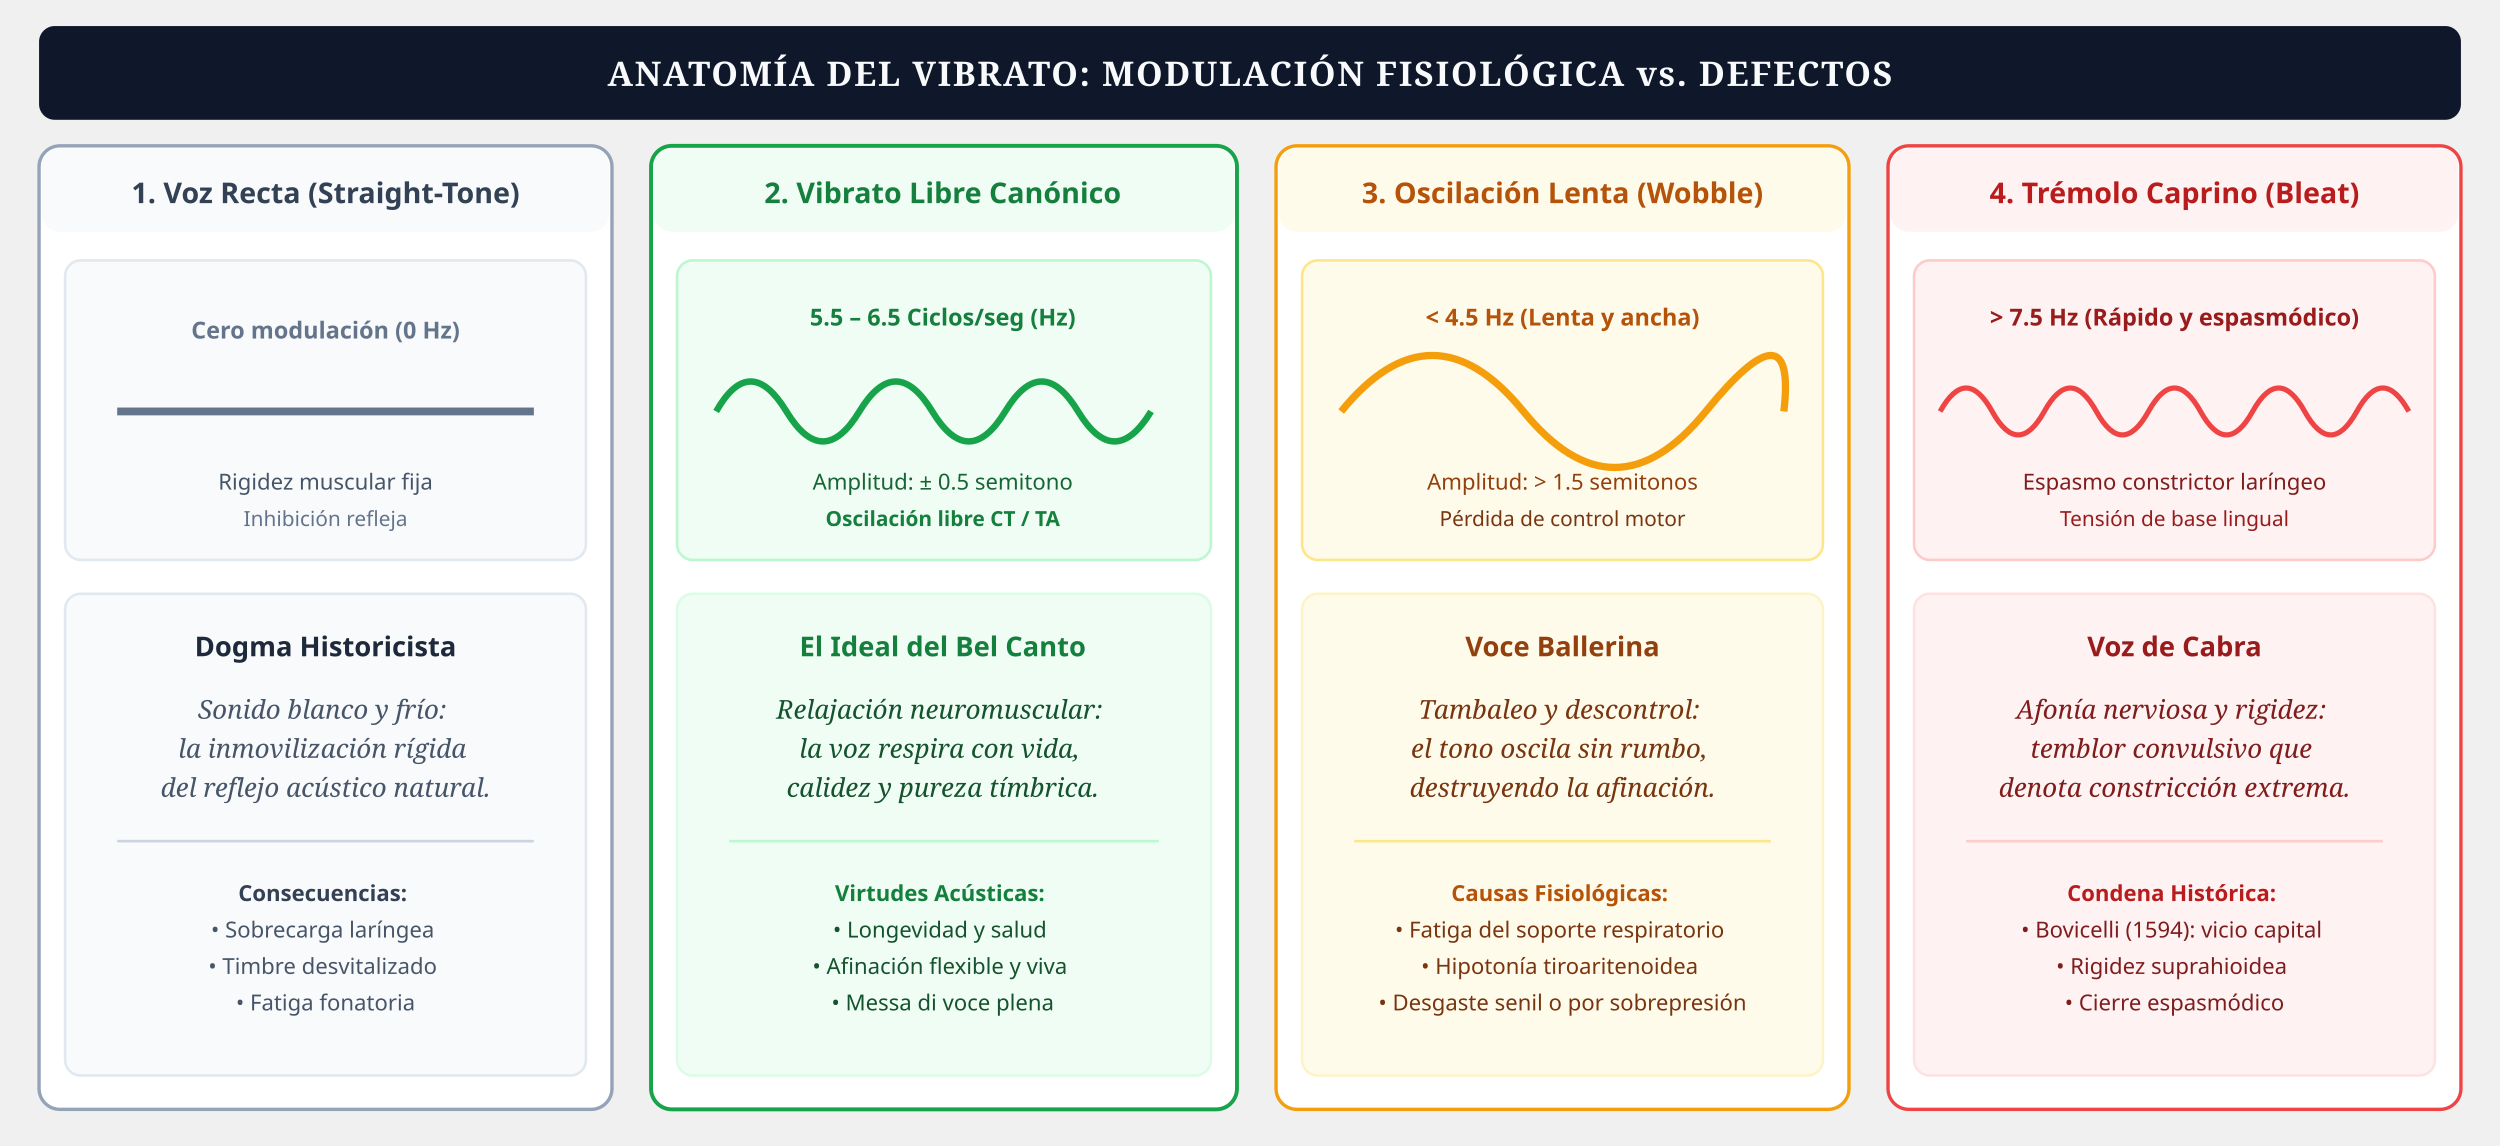
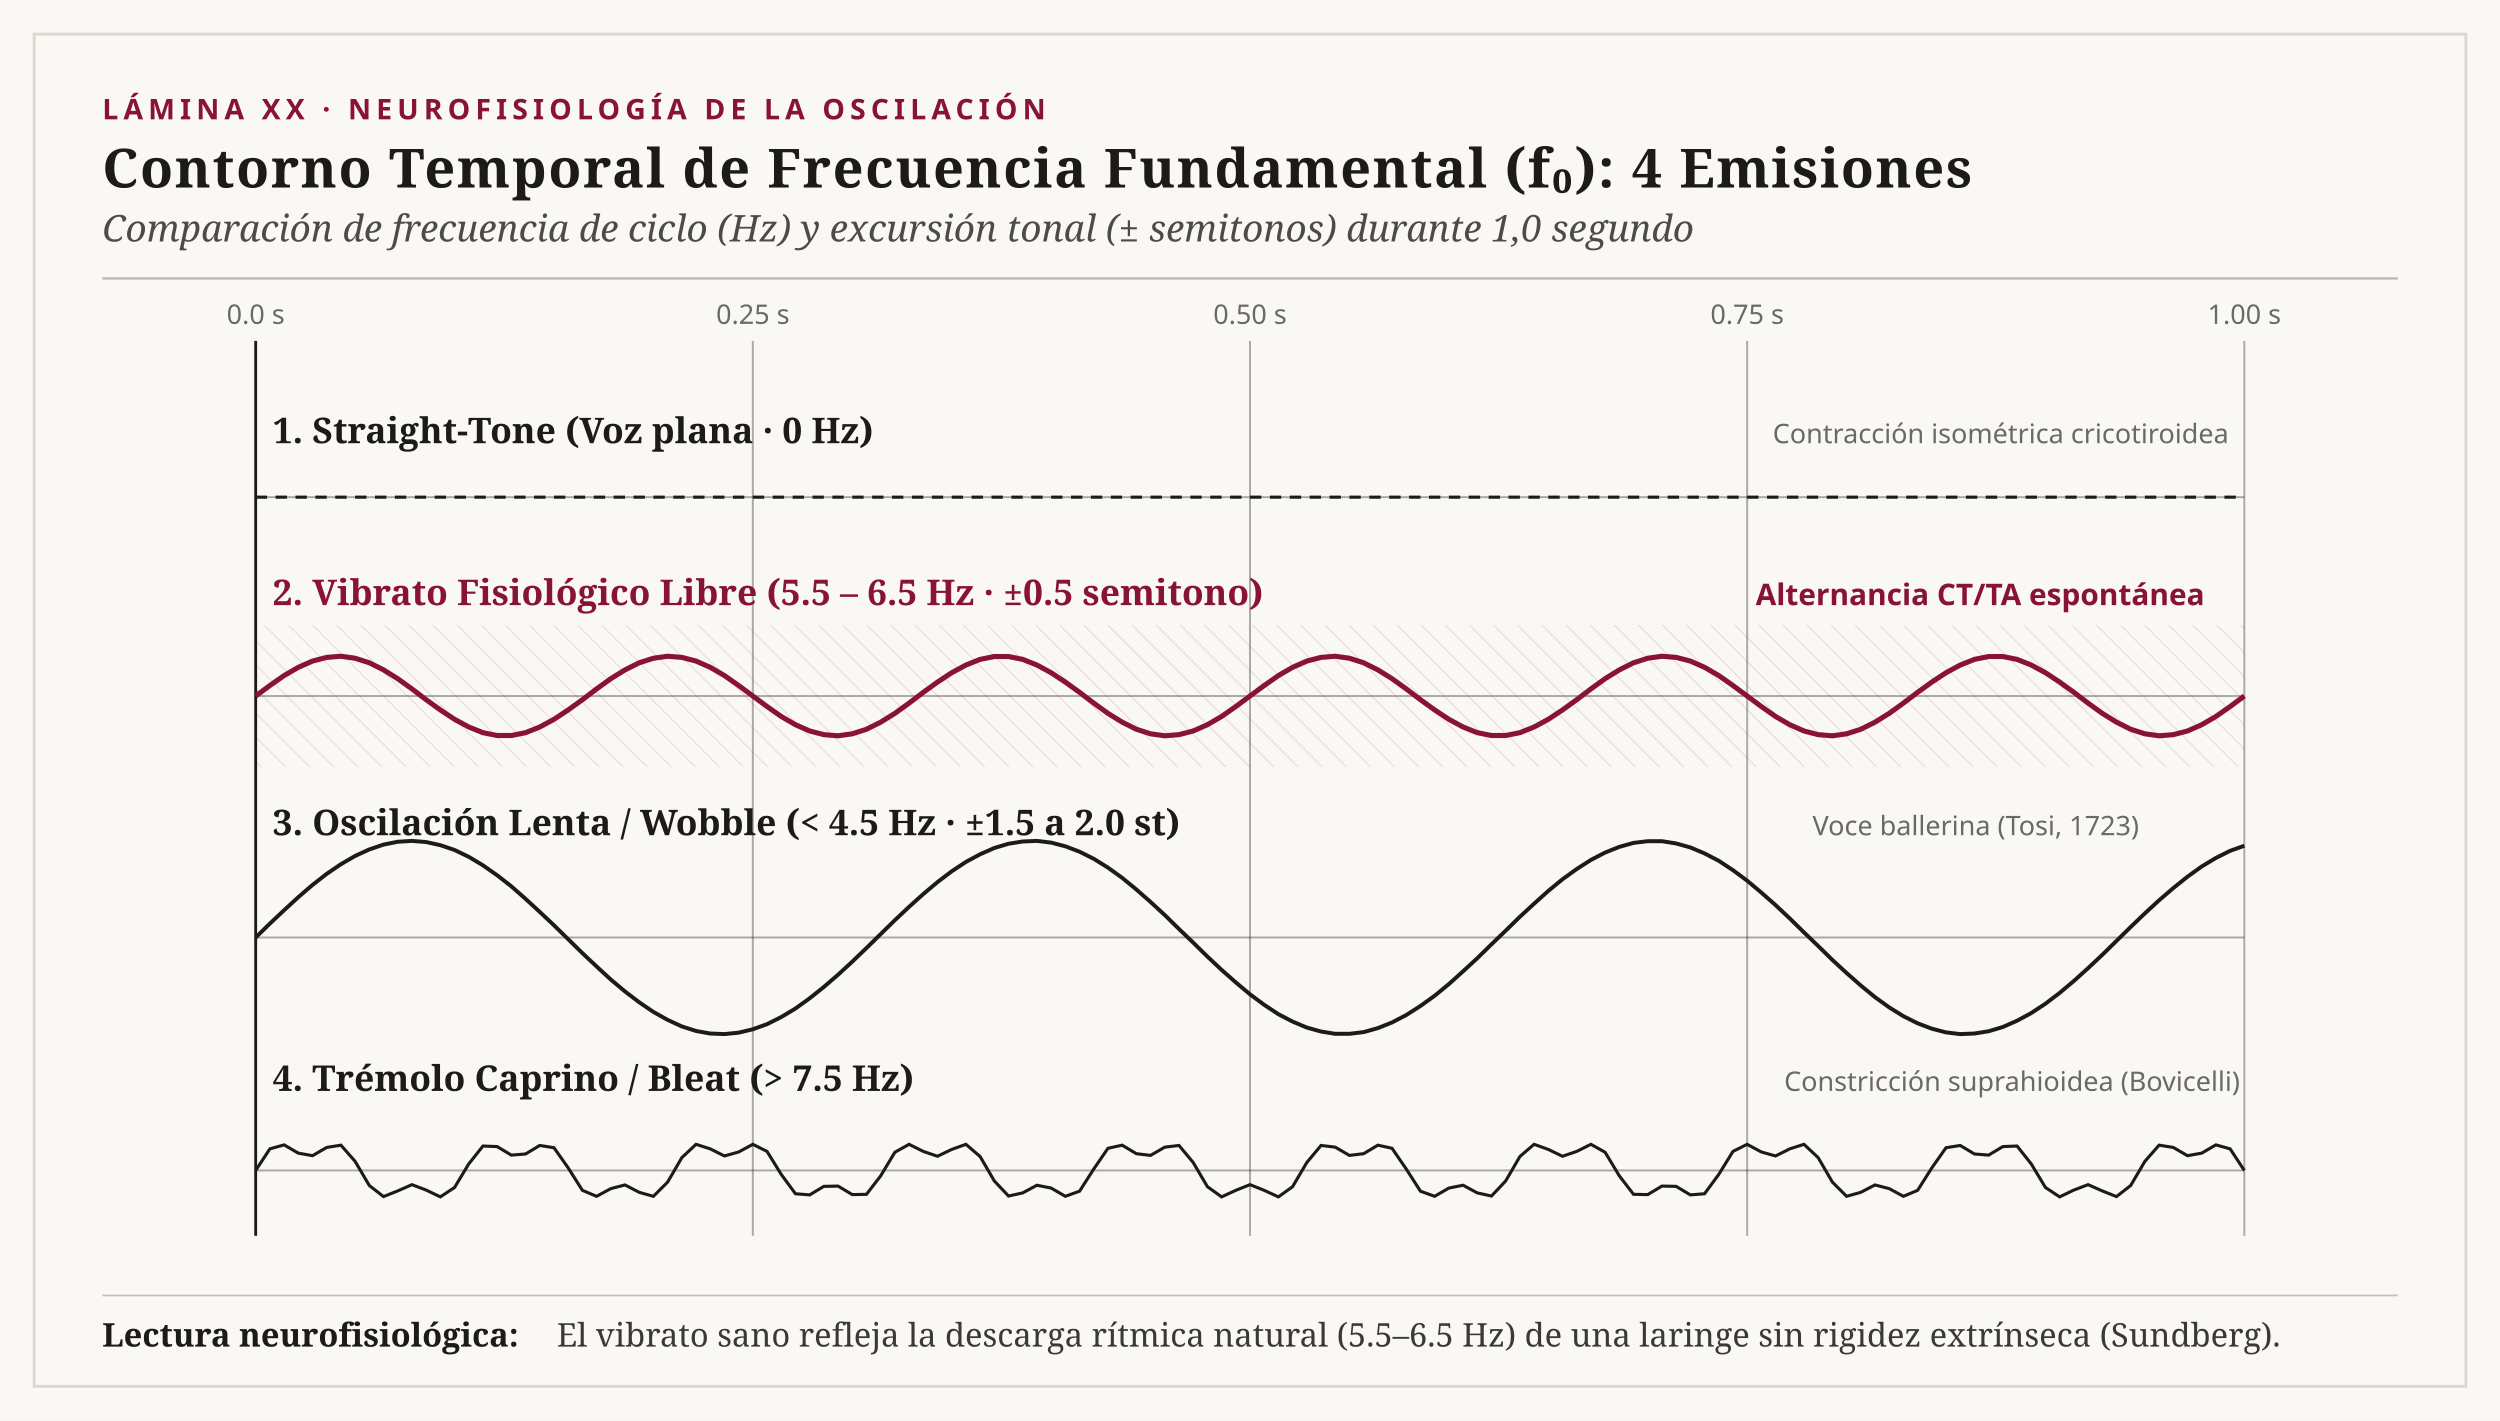
- <svg xmlns="http://www.w3.org/2000/svg" viewBox="0 0 960 440" width="100%" height="auto" style="background:#ffffff; border:1px solid #cbd5e1; border-radius:10px; padding:12px; box-shadow: 0 2px 8px rgba(0,0,0,0.05);">
-   <rect x="15" y="10" width="930" height="36" rx="6" fill="#0f172a" />
-   <text x="480" y="33" text-anchor="middle" font-family="'Cinzel', serif" font-size="13" font-weight="700" fill="#f8fafc" letter-spacing="0.05em">ANATOMÍA DEL VIBRATO: MODULACIÓN FISIOLÓGICA vs. DEFECTOS</text>
-   <rect x="15" y="56" width="220" height="370" rx="8" fill="#ffffff" stroke="#94a3b8" stroke-width="1.3" />
-   <rect x="16" y="57" width="218" height="32" rx="7" fill="#f8fafc" />
-   <text x="125" y="78" text-anchor="middle" font-family="'Plus Jakarta Sans', sans-serif" font-weight="700" font-size="11" fill="#334155">1. Voz Recta (Straight-Tone)</text>
-   <g transform="translate(25, 100)">
-     <rect x="0" y="0" width="200" height="115" rx="6" fill="#f8fafc" stroke="#e2e8f0" />
-     <line x1="20" y1="58" x2="180" y2="58" stroke="#64748b" stroke-width="3" />
-     <text x="100" y="30" text-anchor="middle" font-family="'Plus Jakarta Sans', sans-serif" font-size="9" font-weight="700" fill="#64748b">Cero modulación (0 Hz)</text>
-     <text x="100" y="88" text-anchor="middle" font-family="'Plus Jakarta Sans', sans-serif" font-size="8.5" fill="#475569">Rigidez muscular fija</text>
-     <text x="100" y="102" text-anchor="middle" font-family="'Plus Jakarta Sans', sans-serif" font-size="8" fill="#64748b">Inhibición refleja</text>
-   </g>
-   <g transform="translate(25, 228)">
-     <rect x="0" y="0" width="200" height="185" rx="6" fill="#f8fafc" stroke="#e2e8f0" />
-     <text x="100" y="24" text-anchor="middle" font-family="'Plus Jakarta Sans', sans-serif" font-size="10.5" font-weight="700" fill="#1e293b">Dogma Historicista</text>
-     <text x="100" y="48" text-anchor="middle" font-family="'Newsreader', serif" font-style="italic" font-size="10" fill="#475569">
-       <tspan x="100" dy="0">Sonido blanco y frío:</tspan>
-       <tspan x="100" dy="15">la inmovilización rígida</tspan>
-       <tspan x="100" dy="15">del reflejo acústico natural.</tspan>
-     </text>
-     <line x1="20" y1="95" x2="180" y2="95" stroke="#cbd5e1" stroke-width="1" />
-     <text x="100" y="118" text-anchor="middle" font-family="'Plus Jakarta Sans', sans-serif" font-size="8.5" fill="#475569">
-       <tspan x="100" dy="0" font-weight="700" fill="#334155">Consecuencias:</tspan>
-       <tspan x="100" dy="14">• Sobrecarga laríngea</tspan>
-       <tspan x="100" dy="14">• Timbre desvitalizado</tspan>
-       <tspan x="100" dy="14">• Fatiga fonatoria</tspan>
-     </text>
-   </g>
-   <rect x="250" y="56" width="225" height="370" rx="8" fill="#ffffff" stroke="#16a34a" stroke-width="1.5" />
-   <rect x="251" y="57" width="223" height="32" rx="7" fill="#f0fdf4" />
-   <text x="362" y="78" text-anchor="middle" font-family="'Plus Jakarta Sans', sans-serif" font-weight="700" font-size="11" fill="#15803d">2. Vibrato Libre Canónico</text>
-   <g transform="translate(260, 100)">
-     <rect x="0" y="0" width="205" height="115" rx="6" fill="#f0fdf4" stroke="#bbf7d0" />
-     <path d="M 15 58 Q 28 35 42 58 T 70 58 T 98 58 T 126 58 T 154 58 T 182 58" stroke="#16a34a" stroke-width="2.5" fill="none" />
-     <text x="102" y="25" text-anchor="middle" font-family="'Plus Jakarta Sans', sans-serif" font-size="9" font-weight="700" fill="#15803d">5.5 – 6.5 Ciclos/seg (Hz)</text>
-     <text x="102" y="88" text-anchor="middle" font-family="'Plus Jakarta Sans', sans-serif" font-size="8.5" fill="#166534">Amplitud: ± 0.5 semitono</text>
-     <text x="102" y="102" text-anchor="middle" font-family="'Plus Jakarta Sans', sans-serif" font-size="8" font-weight="600" fill="#15803d">Oscilación libre CT / TA</text>
-   </g>
-   <g transform="translate(260, 228)">
-     <rect x="0" y="0" width="205" height="185" rx="6" fill="#f0fdf4" stroke="#dcfce7" />
-     <text x="102" y="24" text-anchor="middle" font-family="'Plus Jakarta Sans', sans-serif" font-size="10.5" font-weight="700" fill="#15803d">El Ideal del Bel Canto</text>
-     <text x="102" y="48" text-anchor="middle" font-family="'Newsreader', serif" font-style="italic" font-size="10" fill="#14532d">
-       <tspan x="102" dy="0">Relajación neuromuscular:</tspan>
-       <tspan x="102" dy="15">la voz respira con vida,</tspan>
-       <tspan x="102" dy="15">calidez y pureza tímbrica.</tspan>
-     </text>
-     <line x1="20" y1="95" x2="185" y2="95" stroke="#bbf7d0" stroke-width="1" />
-     <text x="102" y="118" text-anchor="middle" font-family="'Plus Jakarta Sans', sans-serif" font-size="8.5" fill="#14532d">
-       <tspan x="102" dy="0" font-weight="700" fill="#15803d">Virtudes Acústicas:</tspan>
-       <tspan x="102" dy="14">• Longevidad y salud</tspan>
-       <tspan x="102" dy="14">• Afinación flexible y viva</tspan>
-       <tspan x="102" dy="14">• Messa di voce plena</tspan>
-     </text>
-   </g>
-   <rect x="490" y="56" width="220" height="370" rx="8" fill="#ffffff" stroke="#f59e0b" stroke-width="1.3" />
-   <rect x="491" y="57" width="218" height="32" rx="7" fill="#fffbeb" />
-   <text x="600" y="78" text-anchor="middle" font-family="'Plus Jakarta Sans', sans-serif" font-weight="700" font-size="11" fill="#b45309">3. Oscilación Lenta (Wobble)</text>
-   <g transform="translate(500, 100)">
-     <rect x="0" y="0" width="200" height="115" rx="6" fill="#fffbeb" stroke="#fde68a" />
-     <path d="M 15 58 Q 50 15 85 58 T 155 58 T 185 58" stroke="#f59e0b" stroke-width="2.8" fill="none" />
-     <text x="100" y="25" text-anchor="middle" font-family="'Plus Jakarta Sans', sans-serif" font-size="9" font-weight="700" fill="#b45309">&lt; 4.5 Hz (Lenta y ancha)</text>
-     <text x="100" y="88" text-anchor="middle" font-family="'Plus Jakarta Sans', sans-serif" font-size="8.5" fill="#92400e">Amplitud: &gt; 1.5 semitonos</text>
-     <text x="100" y="102" text-anchor="middle" font-family="'Plus Jakarta Sans', sans-serif" font-size="8" fill="#78350f">Pérdida de control motor</text>
-   </g>
-   <g transform="translate(500, 228)">
-     <rect x="0" y="0" width="200" height="185" rx="6" fill="#fffbeb" stroke="#fef3c7" />
-     <text x="100" y="24" text-anchor="middle" font-family="'Plus Jakarta Sans', sans-serif" font-size="10.5" font-weight="700" fill="#92400e">Voce Ballerina</text>
-     <text x="100" y="48" text-anchor="middle" font-family="'Newsreader', serif" font-style="italic" font-size="10" fill="#78350f">
-       <tspan x="100" dy="0">Tambaleo y descontrol:</tspan>
-       <tspan x="100" dy="15">el tono oscila sin rumbo,</tspan>
-       <tspan x="100" dy="15">destruyendo la afinación.</tspan>
-     </text>
-     <line x1="20" y1="95" x2="180" y2="95" stroke="#fde68a" stroke-width="1" />
-     <text x="100" y="118" text-anchor="middle" font-family="'Plus Jakarta Sans', sans-serif" font-size="8.5" fill="#78350f">
-       <tspan x="100" dy="0" font-weight="700" fill="#b45309">Causas Fisiológicas:</tspan>
-       <tspan x="100" dy="14">• Fatiga del soporte respiratorio</tspan>
-       <tspan x="100" dy="14">• Hipotonía tiroaritenoidea</tspan>
-       <tspan x="100" dy="14">• Desgaste senil o por sobrepresión</tspan>
-     </text>
-   </g>
-   <rect x="725" y="56" width="220" height="370" rx="8" fill="#ffffff" stroke="#ef4444" stroke-width="1.3" />
-   <rect x="726" y="57" width="218" height="32" rx="7" fill="#fef2f2" />
-   <text x="835" y="78" text-anchor="middle" font-family="'Plus Jakarta Sans', sans-serif" font-weight="700" font-size="11" fill="#b91c1c">4. Trémolo Caprino (Bleat)</text>
-   <g transform="translate(735, 100)">
-     <rect x="0" y="0" width="200" height="115" rx="6" fill="#fef2f2" stroke="#fecaca" />
-     <path d="M 10 58 Q 20 40 30 58 T 50 58 T 70 58 T 90 58 T 110 58 T 130 58 T 150 58 T 170 58 T 190 58" stroke="#ef4444" stroke-width="2" fill="none" />
-     <text x="100" y="25" text-anchor="middle" font-family="'Plus Jakarta Sans', sans-serif" font-size="9" font-weight="700" fill="#991b1b">&gt; 7.5 Hz (Rápido y espasmódico)</text>
-     <text x="100" y="88" text-anchor="middle" font-family="'Plus Jakarta Sans', sans-serif" font-size="8.5" fill="#7f1d1d">Espasmo constrictor laríngeo</text>
-     <text x="100" y="102" text-anchor="middle" font-family="'Plus Jakarta Sans', sans-serif" font-size="8" fill="#991b1b">Tensión de base lingual</text>
-   </g>
-   <g transform="translate(735, 228)">
-     <rect x="0" y="0" width="200" height="185" rx="6" fill="#fef2f2" stroke="#fee2e2" />
-     <text x="100" y="24" text-anchor="middle" font-family="'Plus Jakarta Sans', sans-serif" font-size="10.5" font-weight="700" fill="#991b1b">Voz de Cabra</text>
-     <text x="100" y="48" text-anchor="middle" font-family="'Newsreader', serif" font-style="italic" font-size="10" fill="#7f1d1d">
-       <tspan x="100" dy="0">Afonía nerviosa y rigidez:</tspan>
-       <tspan x="100" dy="15">temblor convulsivo que</tspan>
-       <tspan x="100" dy="15">denota constricción extrema.</tspan>
-     </text>
-     <line x1="20" y1="95" x2="180" y2="95" stroke="#fecaca" stroke-width="1" />
-     <text x="100" y="118" text-anchor="middle" font-family="'Plus Jakarta Sans', sans-serif" font-size="8.5" fill="#7f1d1d">
-       <tspan x="100" dy="0" font-weight="700" fill="#b91c1c">Condena Histórica:</tspan>
-       <tspan x="100" dy="14">• Bovicelli (1594): vicio capital</tspan>
-       <tspan x="100" dy="14">• Rigidez suprahioidea</tspan>
-       <tspan x="100" dy="14">• Cierre espasmódico</tspan>
-     </text>
-   </g>
+ <svg xmlns="http://www.w3.org/2000/svg" viewBox="0 0 880 500" width="880" height="500" role="img" aria-label="Modulación de frecuencia fundamental f0: Straight-tone, Vibrato fisiológico, Wobble y Trémolo caprino">
+   <defs>
+     <style>
+       .title { font-family: 'Cinzel', Georgia, serif; font-size: 19px; font-weight: 700; fill: #1C1B19; letter-spacing: 0.6px; }
+       .subtitle { font-family: 'Newsreader', Georgia, serif; font-size: 13px; font-style: italic; fill: #1C1B19; opacity: 0.78; }
+       .plate-num { font-family: 'Plus Jakarta Sans', sans-serif; font-size: 10px; font-weight: 700; letter-spacing: 1.8px; fill: #881337; text-transform: uppercase; }
+       .sec-head { font-family: 'Cinzel', Georgia, serif; font-size: 13px; font-weight: 700; fill: #1C1B19; letter-spacing: 0.4px; }
+       .sec-head-acc { font-family: 'Cinzel', Georgia, serif; font-size: 13px; font-weight: 700; fill: #881337; letter-spacing: 0.4px; }
+       .lbl { font-family: 'Newsreader', Georgia, serif; font-size: 12.5px; fill: #1C1B19; }
+       .lbl-b { font-family: 'Newsreader', Georgia, serif; font-size: 12.5px; font-weight: 700; fill: #1C1B19; }
+       .lbl-acc { font-family: 'Newsreader', Georgia, serif; font-size: 12.5px; font-weight: 700; fill: #881337; }
+       .lbl-sm { font-family: 'Newsreader', Georgia, serif; font-size: 11px; fill: #1C1B19; opacity: 0.85; }
+       .mag { font-family: 'Plus Jakarta Sans', sans-serif; font-size: 10.5px; font-weight: 600; fill: #1C1B19; }
+       .mag-acc { font-family: 'Plus Jakarta Sans', sans-serif; font-size: 10.5px; font-weight: 700; fill: #881337; }
+       .mag-muted { font-family: 'Plus Jakarta Sans', sans-serif; font-size: 9.5px; fill: #1C1B19; opacity: 0.65; }
+       .caption { font-family: 'Newsreader', Georgia, serif; font-size: 11.5px; fill: #1C1B19; opacity: 0.86; }
+       .caption-b { font-family: 'Newsreader', Georgia, serif; font-size: 11.5px; font-weight: 700; fill: #1C1B19; }
+       .hair { stroke: #1C1B19; stroke-width: 1; fill: none; }
+       .hair-light { stroke: #1C1B19; stroke-width: 0.7; stroke-opacity: 0.35; fill: none; }
+       .hair-dash { stroke: #1C1B19; stroke-width: 1.1; stroke-dasharray: 4 3; fill: none; }
+       .ink-line { stroke: #1C1B19; stroke-width: 1.4; fill: none; }
+       .acc-line { stroke: #881337; stroke-width: 1.8; fill: none; }
+       .acc-dash { stroke: #881337; stroke-width: 1.2; stroke-dasharray: 4 3; fill: none; }
+       .leader { stroke: #1C1B19; stroke-width: 0.85; stroke-opacity: 0.65; fill: none; }
+     </style>
+     <pattern id="hatch-ink" width="6" height="6" patternUnits="userSpaceOnUse" patternTransform="rotate(45)">
+       <line x1="0" y1="0" x2="0" y2="6" stroke="#1C1B19" stroke-width="0.7" stroke-opacity="0.22" />
+     </pattern>
+     <pattern id="hatch-acc" width="6" height="6" patternUnits="userSpaceOnUse" patternTransform="rotate(-45)">
+       <line x1="0" y1="0" x2="0" y2="6" stroke="#881337" stroke-width="0.8" stroke-opacity="0.24" />
+     </pattern>
+     <marker id="arr-ink" viewBox="0 0 10 10" refX="8" refY="5" markerWidth="6" markerHeight="6" orient="auto-start-reverse">
+       <path d="M 1 2 L 8 5 L 1 8 z" fill="#1C1B19" />
+     </marker>
+     <marker id="arr-acc" viewBox="0 0 10 10" refX="8" refY="5" markerWidth="6" markerHeight="6" orient="auto-start-reverse">
+       <path d="M 1 2 L 8 5 L 1 8 z" fill="#881337" />
+     </marker>
+   </defs>
+   <rect width="880" height="500" fill="#FAF8F5" />
+   <rect x="12" y="12" width="856" height="476" fill="none" stroke="#DCD6CD" stroke-width="1" />
+   <text x="36" y="42" class="plate-num">LÁMINA XX · NEUROFISIOLOGÍA DE LA OSCILACIÓN</text>
+   <text x="36" y="66" class="title">Contorno Temporal de Frecuencia Fundamental (f₀): 4 Emisiones</text>
+   <text x="36" y="85" class="subtitle">Comparación de frecuencia de ciclo (Hz) y excursión tonal (± semitonos) durante 1,0 segundo</text>
+   <line x1="36" y1="98" x2="844" y2="98" stroke="#1C1B19" stroke-width="0.8" stroke-opacity="0.3" />
+   <line x1="90" y1="120" x2="90" y2="435" stroke="#1C1B19" stroke-width="1" />
+   <line x1="265" y1="120" x2="265" y2="435" class="hair-light" />
+   <line x1="440" y1="120" x2="440" y2="435" class="hair-light" />
+   <line x1="615" y1="120" x2="615" y2="435" class="hair-light" />
+   <line x1="790" y1="120" x2="790" y2="435" class="hair-light" />
+   <text x="90" y="114" text-anchor="middle" class="mag-muted">0.0 s</text>
+   <text x="265" y="114" text-anchor="middle" class="mag-muted">0.25 s</text>
+   <text x="440" y="114" text-anchor="middle" class="mag-muted">0.50 s</text>
+   <text x="615" y="114" text-anchor="middle" class="mag-muted">0.75 s</text>
+   <text x="790" y="114" text-anchor="middle" class="mag-muted">1.00 s</text>
+   <line x1="90" y1="175" x2="790" y2="175" class="hair-light" />
+   <path d="M 90,175 L 790,175" class="hair-dash" />
+   <text x="96" y="156" class="lbl-b">1. Straight-Tone (Voz plana · 0 Hz)</text>
+   <text x="624" y="156" class="mag-muted">Contracción isométrica cricotiroidea</text>
+   <rect x="90" y="220" width="700" height="50" fill="url(#hatch-acc)" opacity="0.55" />
+   <line x1="90" y1="245" x2="790" y2="245" class="hair-light" />
+   <path d="M 90.0,245.0 L 95.0,241.3 L 100.0,237.8 L 105.0,234.9 L 110.0,232.7 L 115.0,231.4 L 120.0,231.0 L 125.0,231.7 L 130.0,233.3 L 135.0,235.8 L 140.0,238.9 L 145.0,242.5 L 150.0,246.3 L 155.0,249.9 L 160.0,253.2 L 165.0,255.9 L 170.0,257.9 L 175.0,258.9 L 180.0,258.9 L 185.0,257.9 L 190.0,255.9 L 195.0,253.2 L 200.0,249.9 L 205.0,246.3 L 210.0,242.5 L 215.0,238.9 L 220.0,235.8 L 225.0,233.3 L 230.0,231.7 L 235.0,231.0 L 240.0,231.4 L 245.0,232.7 L 250.0,234.9 L 255.0,237.8 L 260.0,241.3 L 265.0,245.0 L 270.0,248.7 L 275.0,252.2 L 280.0,255.1 L 285.0,257.3 L 290.0,258.6 L 295.0,259.0 L 300.0,258.3 L 305.0,256.7 L 310.0,254.2 L 315.0,251.1 L 320.0,247.5 L 325.0,243.7 L 330.0,240.1 L 335.0,236.8 L 340.0,234.1 L 345.0,232.1 L 350.0,231.1 L 355.0,231.1 L 360.0,232.1 L 365.0,234.1 L 370.0,236.8 L 375.0,240.1 L 380.0,243.7 L 385.0,247.5 L 390.0,251.1 L 395.0,254.2 L 400.0,256.7 L 405.0,258.3 L 410.0,259.0 L 415.0,258.6 L 420.0,257.3 L 425.0,255.1 L 430.0,252.2 L 435.0,248.7 L 440.0,245.0 L 445.0,241.3 L 450.0,237.8 L 455.0,234.9 L 460.0,232.7 L 465.0,231.4 L 470.0,231.0 L 475.0,231.7 L 480.0,233.3 L 485.0,235.8 L 490.0,238.9 L 495.0,242.5 L 500.0,246.3 L 505.0,249.9 L 510.0,253.2 L 515.0,255.9 L 520.0,257.9 L 525.0,258.9 L 530.0,258.9 L 535.0,257.9 L 540.0,255.9 L 545.0,253.2 L 550.0,249.9 L 555.0,246.3 L 560.0,242.5 L 565.0,238.9 L 570.0,235.8 L 575.0,233.3 L 580.0,231.7 L 585.0,231.0 L 590.0,231.4 L 595.0,232.7 L 600.0,234.9 L 605.0,237.8 L 610.0,241.3 L 615.0,245.0 L 620.0,248.7 L 625.0,252.2 L 630.0,255.1 L 635.0,257.3 L 640.0,258.6 L 645.0,259.0 L 650.0,258.3 L 655.0,256.7 L 660.0,254.2 L 665.0,251.1 L 670.0,247.5 L 675.0,243.7 L 680.0,240.1 L 685.0,236.8 L 690.0,234.1 L 695.0,232.1 L 700.0,231.1 L 705.0,231.1 L 710.0,232.1 L 715.0,234.1 L 720.0,236.8 L 725.0,240.1 L 730.0,243.7 L 735.0,247.5 L 740.0,251.1 L 745.0,254.2 L 750.0,256.7 L 755.0,258.3 L 760.0,259.0 L 765.0,258.6 L 770.0,257.3 L 775.0,255.1 L 780.0,252.2 L 785.0,248.7 L 790.0,245.0" class="acc-line" />
+   <text x="96" y="213" class="lbl-acc">2. Vibrato Fisiológico Libre (5.5 – 6.5 Hz · ±0.5 semitono)</text>
+   <text x="618" y="213" class="mag-acc">Alternancia CT/TA espontánea</text>
+   <line x1="90" y1="330" x2="790" y2="330" class="hair-light" />
+   <path d="M 90.0,330.0 L 95.0,325.1 L 100.0,320.4 L 105.0,315.8 L 110.0,311.5 L 115.0,307.6 L 120.0,304.2 L 125.0,301.3 L 130.0,299.0 L 135.0,297.3 L 140.0,296.3 L 145.0,296.0 L 150.0,296.4 L 155.0,297.5 L 160.0,299.2 L 165.0,301.6 L 170.0,304.6 L 175.0,308.1 L 180.0,312.0 L 185.0,316.4 L 190.0,321.0 L 195.0,325.7 L 200.0,330.6 L 205.0,335.5 L 210.0,340.2 L 215.0,344.8 L 220.0,349.0 L 225.0,352.8 L 230.0,356.2 L 235.0,359.0 L 240.0,361.3 L 245.0,362.9 L 250.0,363.8 L 255.0,364.0 L 260.0,363.5 L 265.0,362.3 L 270.0,360.5 L 275.0,358.0 L 280.0,355.0 L 285.0,351.4 L 290.0,347.4 L 295.0,343.1 L 300.0,338.5 L 305.0,333.7 L 310.0,328.8 L 315.0,323.9 L 320.0,319.2 L 325.0,314.7 L 330.0,310.5 L 335.0,306.7 L 340.0,303.4 L 345.0,300.7 L 350.0,298.5 L 355.0,297.0 L 360.0,296.2 L 365.0,296.0 L 370.0,296.6 L 375.0,297.9 L 380.0,299.8 L 385.0,302.3 L 390.0,305.4 L 395.0,309.0 L 400.0,313.1 L 405.0,317.5 L 410.0,322.1 L 415.0,327.0 L 420.0,331.8 L 425.0,336.7 L 430.0,341.4 L 435.0,345.8 L 440.0,350.0 L 445.0,353.7 L 450.0,357.0 L 455.0,359.6 L 460.0,361.7 L 465.0,363.1 L 470.0,363.9 L 475.0,363.9 L 480.0,363.3 L 485.0,361.9 L 490.0,359.9 L 495.0,357.3 L 500.0,354.1 L 505.0,350.5 L 510.0,346.4 L 515.0,341.9 L 520.0,337.3 L 525.0,332.4 L 530.0,327.6 L 535.0,322.7 L 540.0,318.1 L 545.0,313.6 L 550.0,309.5 L 555.0,305.9 L 560.0,302.7 L 565.0,300.1 L 570.0,298.1 L 575.0,296.7 L 580.0,296.1 L 585.0,296.1 L 590.0,296.9 L 595.0,298.3 L 600.0,300.4 L 605.0,303.0 L 610.0,306.3 L 615.0,310.0 L 620.0,314.2 L 625.0,318.6 L 630.0,323.3 L 635.0,328.2 L 640.0,333.0 L 645.0,337.9 L 650.0,342.5 L 655.0,346.9 L 660.0,351.0 L 665.0,354.6 L 670.0,357.7 L 675.0,360.2 L 680.0,362.1 L 685.0,363.4 L 690.0,364.0 L 695.0,363.8 L 700.0,363.0 L 705.0,361.5 L 710.0,359.3 L 715.0,356.6 L 720.0,353.3 L 725.0,349.5 L 730.0,345.3 L 735.0,340.8 L 740.0,336.1 L 745.0,331.2 L 750.0,326.3 L 755.0,321.5 L 760.0,316.9 L 765.0,312.6 L 770.0,308.6 L 775.0,305.0 L 780.0,302.0 L 785.0,299.5 L 790.0,297.7" class="ink-line" />
+   <text x="96" y="294" class="lbl-b">3. Oscilación Lenta / Wobble (&lt; 4.5 Hz · ±1.5 a 2.0 st)</text>
+   <text x="638" y="294" class="mag-muted">Voce ballerina (Tosi, 1723)</text>
+   <line x1="90" y1="412" x2="790" y2="412" class="hair-light" />
+   <path d="M 90.0,412.0 L 95.0,404.4 L 100.0,403.0 L 105.0,405.9 L 110.0,406.8 L 115.0,403.9 L 120.0,403.1 L 125.0,408.8 L 130.0,417.3 L 135.0,421.2 L 140.0,419.2 L 145.0,417.0 L 150.0,418.9 L 155.0,421.3 L 160.0,418.0 L 165.0,409.7 L 170.0,403.4 L 175.0,403.6 L 180.0,406.6 L 185.0,406.2 L 190.0,403.2 L 195.0,404.0 L 200.0,411.1 L 205.0,419.0 L 210.0,421.1 L 215.0,418.4 L 220.0,417.1 L 225.0,419.7 L 230.0,421.1 L 235.0,416.1 L 240.0,407.5 L 245.0,402.8 L 250.0,404.4 L 255.0,406.9 L 260.0,405.5 L 265.0,402.8 L 270.0,405.3 L 275.0,413.4 L 280.0,420.2 L 285.0,420.6 L 290.0,417.6 L 295.0,417.5 L 300.0,420.5 L 305.0,420.4 L 310.0,413.9 L 315.0,405.6 L 320.0,402.8 L 325.0,405.3 L 330.0,407.0 L 335.0,404.6 L 340.0,402.8 L 345.0,407.1 L 350.0,415.7 L 355.0,421.0 L 360.0,419.9 L 365.0,417.2 L 370.0,418.2 L 375.0,421.1 L 380.0,419.3 L 385.0,411.5 L 390.0,404.2 L 395.0,403.1 L 400.0,406.1 L 405.0,406.7 L 410.0,403.8 L 415.0,403.2 L 420.0,409.2 L 425.0,417.7 L 430.0,421.3 L 435.0,419.0 L 440.0,417.0 L 445.0,419.0 L 450.0,421.3 L 455.0,417.7 L 460.0,409.2 L 465.0,403.2 L 470.0,403.8 L 475.0,406.7 L 480.0,406.1 L 485.0,403.1 L 490.0,404.2 L 495.0,411.5 L 500.0,419.3 L 505.0,421.1 L 510.0,418.2 L 515.0,417.2 L 520.0,419.9 L 525.0,421.0 L 530.0,415.7 L 535.0,407.1 L 540.0,402.8 L 545.0,404.6 L 550.0,407.0 L 555.0,405.3 L 560.0,402.8 L 565.0,405.6 L 570.0,413.9 L 575.0,420.4 L 580.0,420.5 L 585.0,417.5 L 590.0,417.6 L 595.0,420.6 L 600.0,420.2 L 605.0,413.4 L 610.0,405.3 L 615.0,402.8 L 620.0,405.5 L 625.0,406.9 L 630.0,404.4 L 635.0,402.8 L 640.0,407.5 L 645.0,416.1 L 650.0,421.1 L 655.0,419.7 L 660.0,417.1 L 665.0,418.4 L 670.0,421.1 L 675.0,419.0 L 680.0,411.1 L 685.0,404.0 L 690.0,403.2 L 695.0,406.2 L 700.0,406.6 L 705.0,403.6 L 710.0,403.4 L 715.0,409.7 L 720.0,418.0 L 725.0,421.3 L 730.0,418.9 L 735.0,417.0 L 740.0,419.2 L 745.0,421.2 L 750.0,417.3 L 755.0,408.8 L 760.0,403.1 L 765.0,403.9 L 770.0,406.8 L 775.0,405.9 L 780.0,403.0 L 785.0,404.4 L 790.0,412.0" stroke="#1C1B19" stroke-width="1.1" fill="none" />
+   <text x="96" y="384" class="lbl-b">4. Trémolo Caprino / Bleat (&gt; 7.5 Hz)</text>
+   <text x="628" y="384" class="mag-muted">Constricción suprahioidea (Bovicelli)</text>
+   <line x1="36" y1="456" x2="844" y2="456" stroke="#1C1B19" stroke-width="0.6" stroke-opacity="0.25" />
+   <text x="36" y="474" class="caption-b">Lectura neurofisiológica:</text>
+   <text x="196" y="474" class="caption">El vibrato sano refleja la descarga rítmica natural (5.5–6.5 Hz) de una laringe sin rigidez extrínseca (Sundberg).</text>
</svg>
